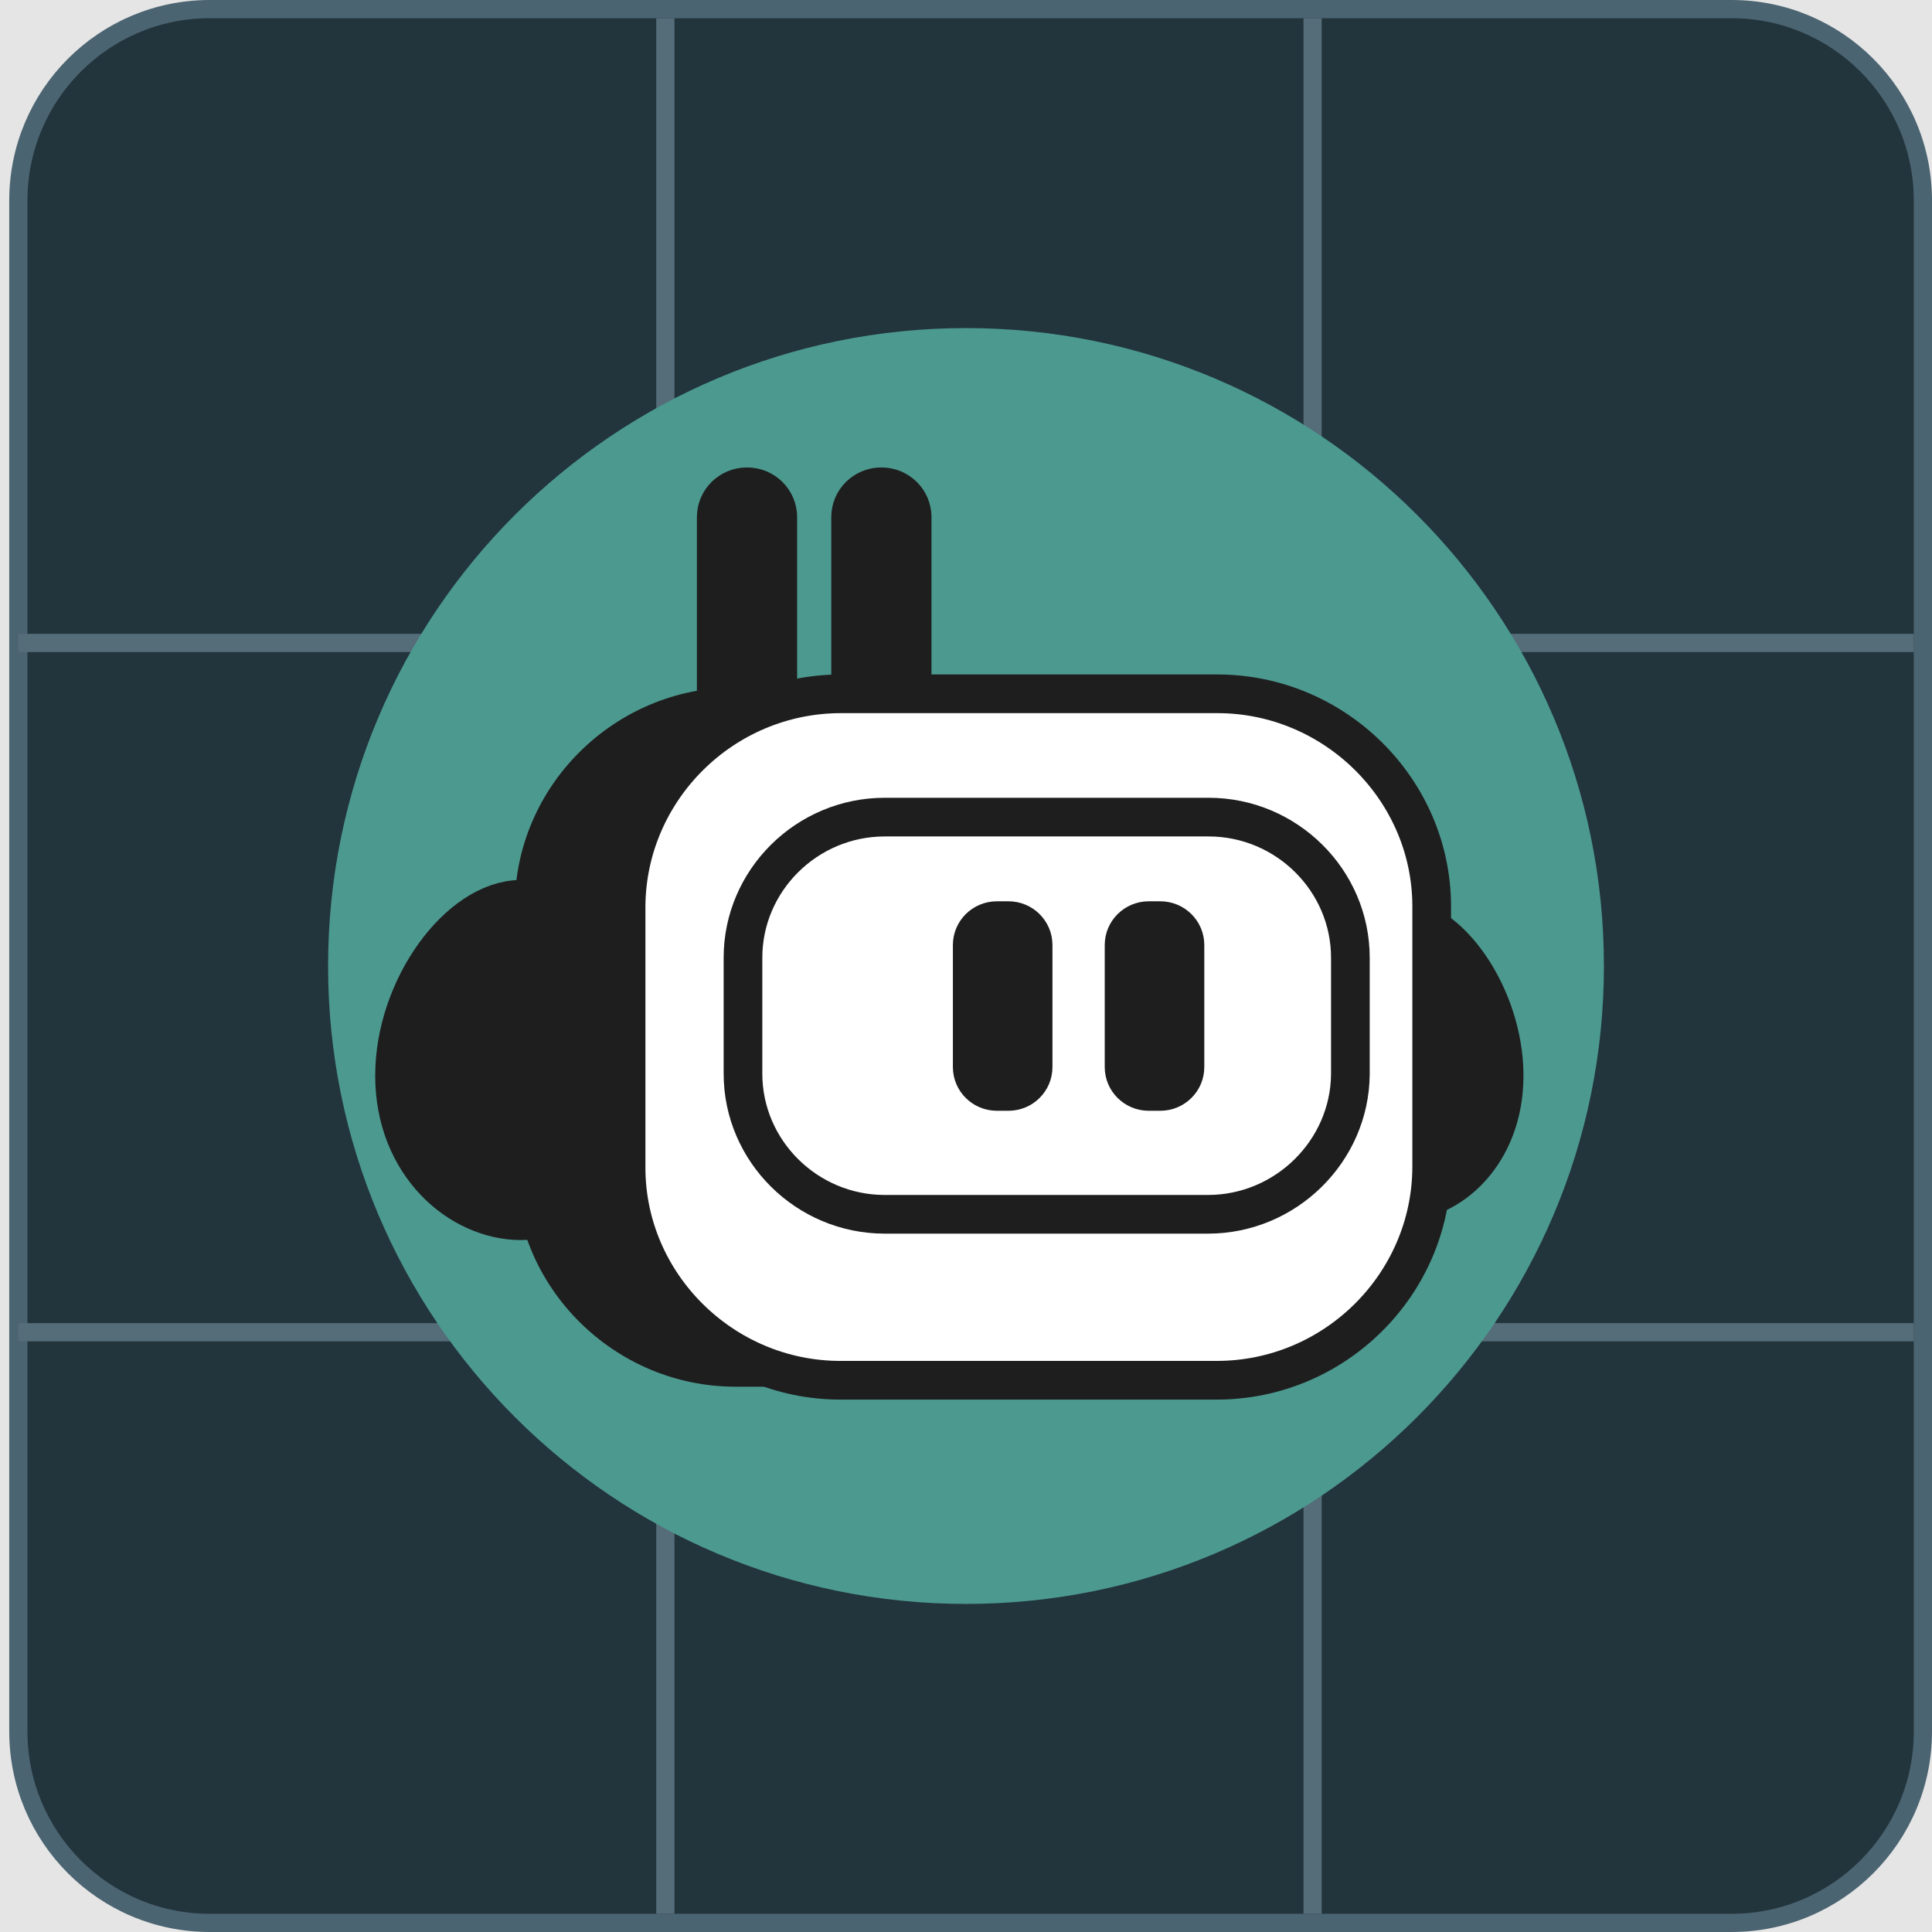
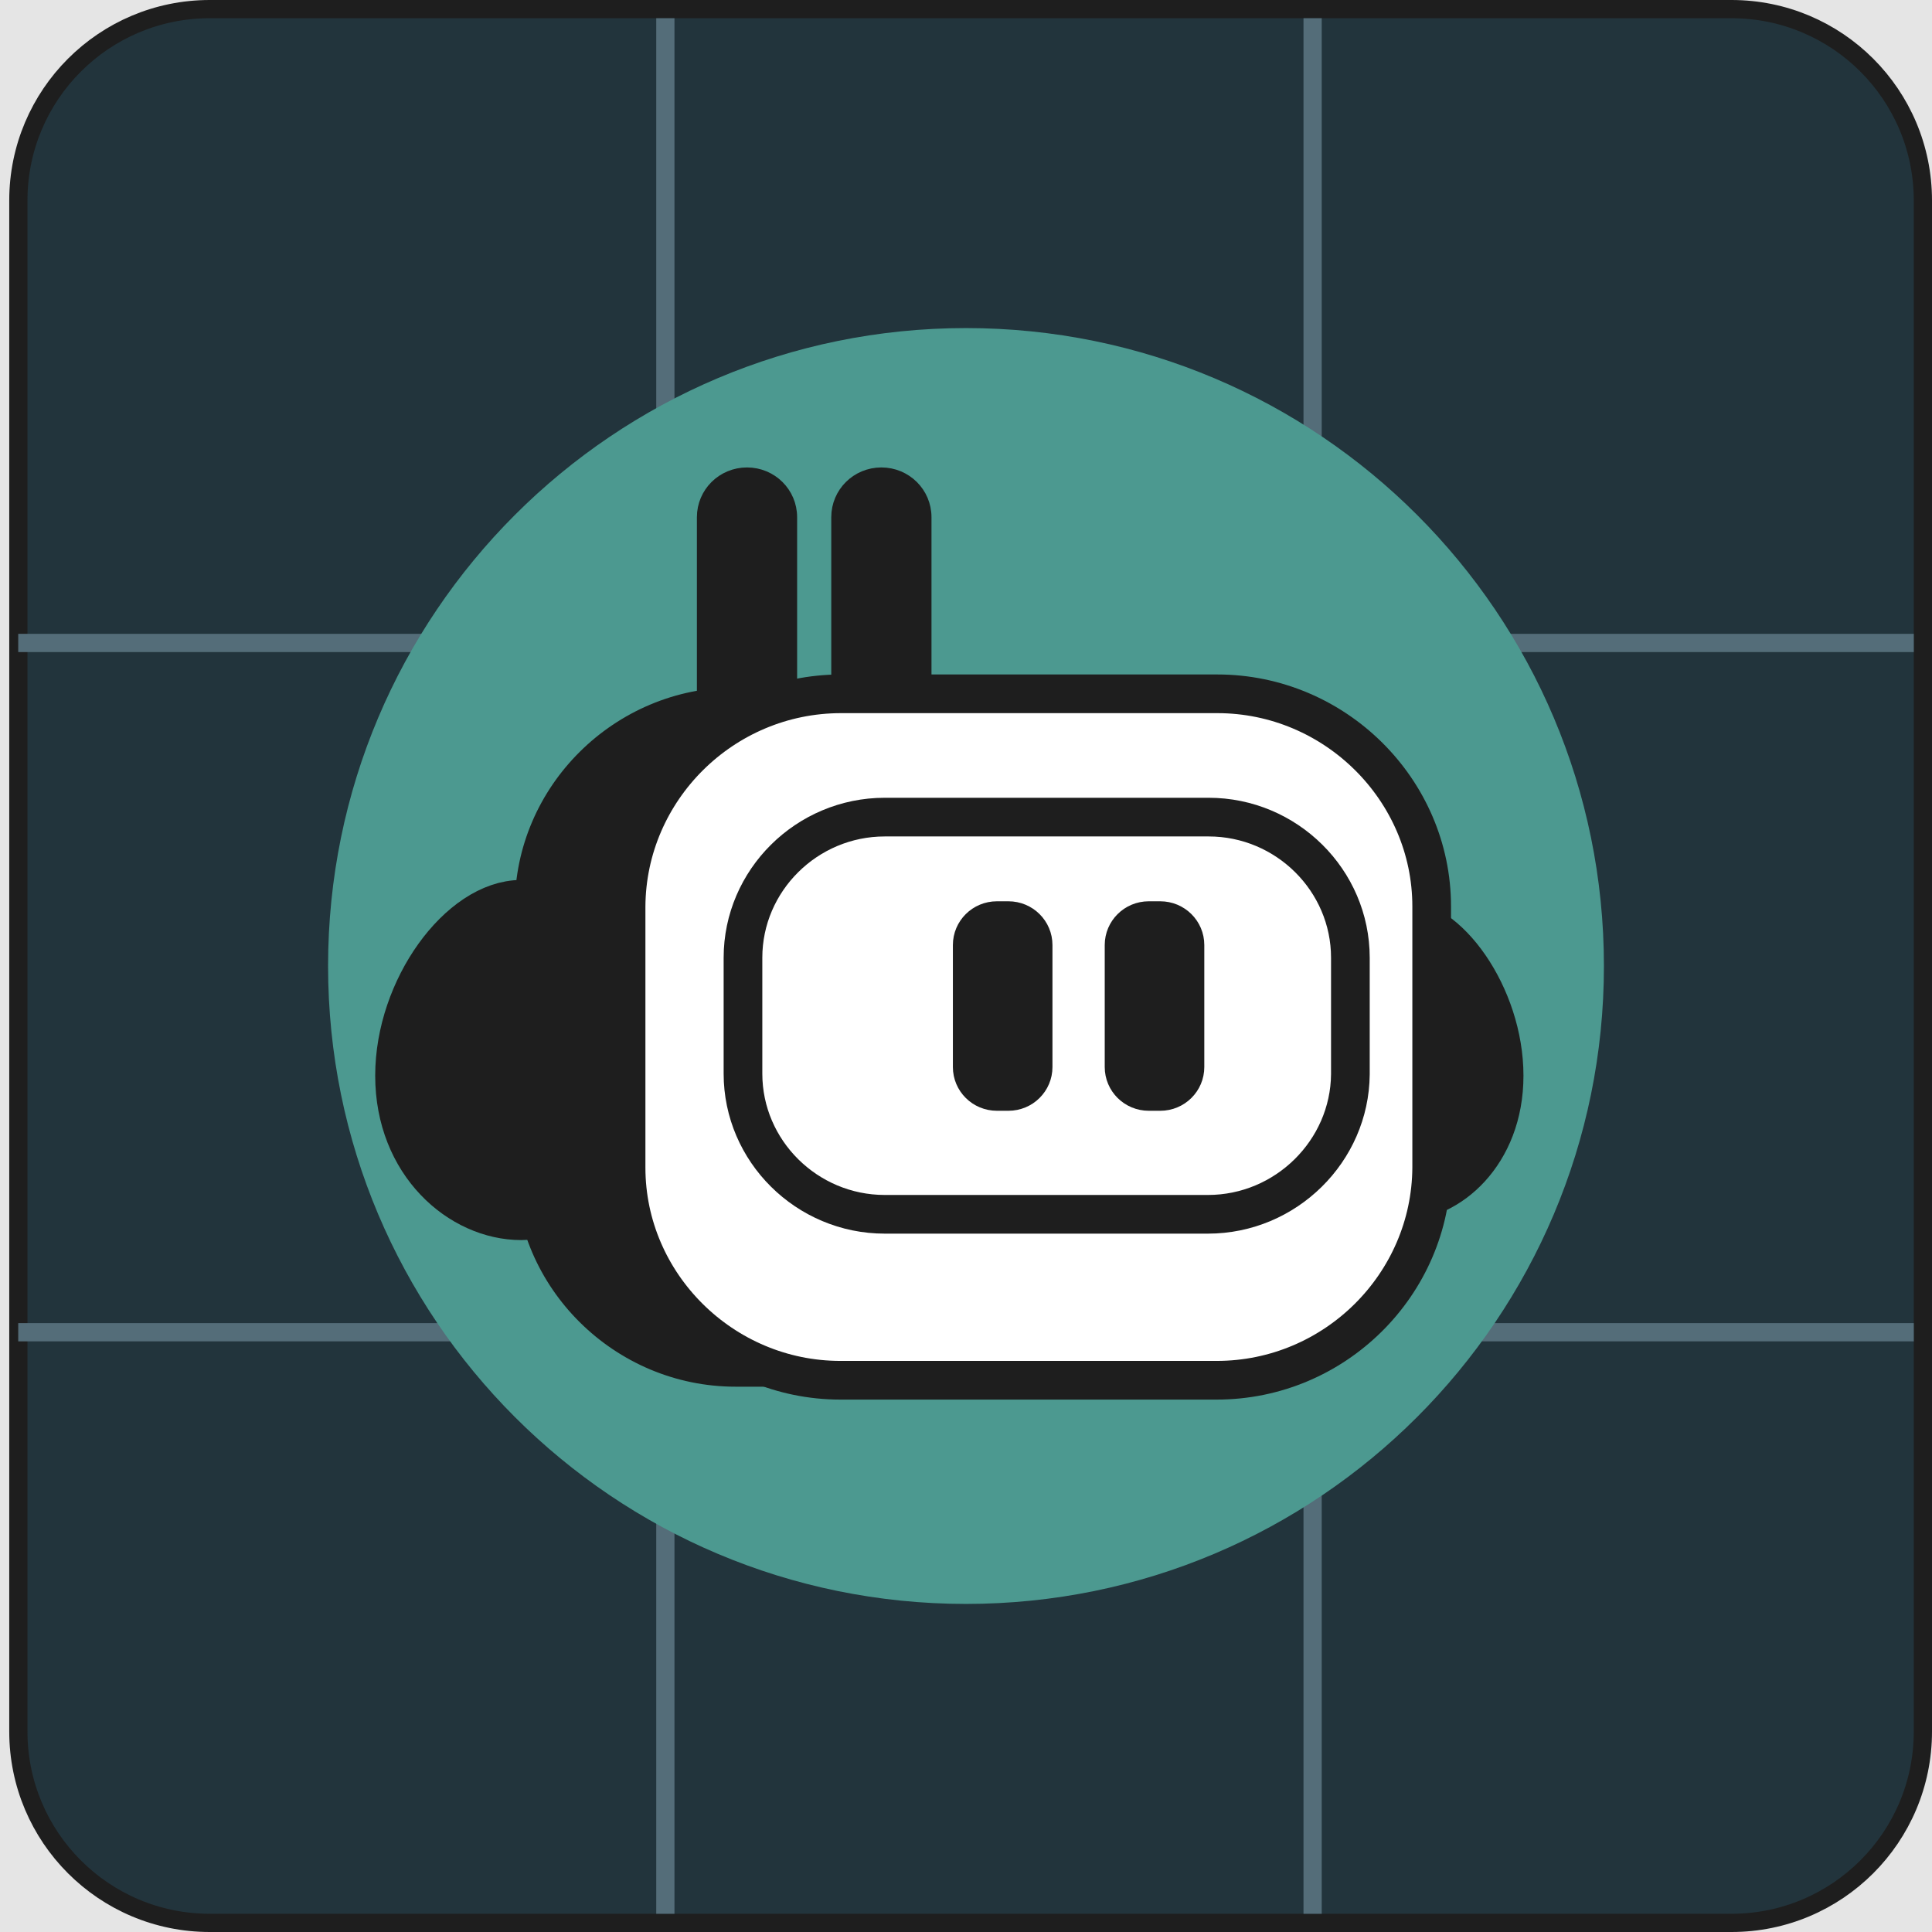
<svg xmlns="http://www.w3.org/2000/svg" width="106" height="106" viewBox="0 0 106 106" fill="none">
  <rect width="106" height="106" fill="#E5E5E5" />
-   <rect x="1.007" y="0.5" width="104.493" height="105" rx="10.5" fill="#22343C" stroke="#4B6471" />
+   <rect x="1.007" y="0.5" width="104.493" height="105" rx="10.5" fill="#22343C" stroke="#1E1E1E" />
  <path d="M105 35.276L1 35.276" stroke="#546D79" />
  <line x1="36.505" y1="1" x2="36.505" y2="105" stroke="#546D79" />
  <line x1="72.017" y1="1" x2="72.017" y2="105" stroke="#546D79" />
  <path d="M105 73.094L1 73.094" stroke="#546D79" />
  <rect x="18" y="18" width="70" height="70" rx="35" fill="#4C9990" />
  <path d="M40.985 42.454C39.658 42.454 38.589 41.394 38.589 40.077V28.377C38.589 27.06 39.658 26 40.985 26C42.312 26 43.381 27.06 43.381 28.377V40.077C43.381 41.394 42.312 42.454 40.985 42.454Z" fill="#1E1E1E" stroke="#1E1E1E" stroke-width="0.707" />
  <path d="M48.357 42.454C47.03 42.454 45.961 41.394 45.961 40.077V28.377C45.961 27.06 47.03 26 48.357 26C49.684 26 50.753 27.06 50.753 28.377V40.077C50.753 41.394 49.684 42.454 48.357 42.454Z" fill="#1E1E1E" stroke="#1E1E1E" stroke-width="0.707" />
  <path d="M73.61 58.177C73.61 62.857 73.832 66.623 76.891 66.623C79.951 66.623 83.232 63.698 83.232 59.018C83.232 54.338 79.951 49.694 76.891 49.694C73.832 49.694 73.61 53.497 73.61 58.177Z" fill="#1E1E1E" stroke="#1E1E1E" stroke-width="0.707" />
  <path d="M61.003 75.728H40.359C33.907 75.728 28.599 70.463 28.599 64.064V49.73C28.599 43.332 33.907 38.066 40.359 38.066H61.003C67.454 38.066 72.762 43.332 72.762 49.73V64.064C72.762 70.463 67.491 75.728 61.003 75.728Z" fill="#1E1E1E" stroke="#1E1E1E" stroke-width="0.707" />
  <path d="M66.753 75.728H46.109C39.658 75.728 34.35 70.463 34.35 64.064V49.73C34.386 43.332 39.658 38.066 46.146 38.066H66.79C73.241 38.066 78.55 43.332 78.55 49.73V64.064C78.513 70.463 73.241 75.728 66.753 75.728Z" fill="white" stroke="#1E1E1E" stroke-width="2.122" stroke-miterlimit="10" />
  <path d="M66.274 66.623H48.542C44.266 66.623 40.764 63.15 40.764 58.908V52.546C40.764 48.304 44.266 44.831 48.542 44.831H66.311C70.587 44.831 74.089 48.304 74.089 52.546V58.945C74.052 63.15 70.55 66.623 66.274 66.623Z" fill="white" stroke="#1E1E1E" stroke-width="2.122" stroke-miterlimit="10" />
  <path d="M55.325 60.59H54.699C53.556 60.59 52.634 59.676 52.634 58.542V51.851C52.634 50.718 53.556 49.803 54.699 49.803H55.325C56.468 49.803 57.39 50.718 57.39 51.851V58.542C57.39 59.676 56.468 60.59 55.325 60.59Z" fill="#1E1E1E" stroke="#1E1E1E" stroke-width="0.707" />
  <path d="M63.656 60.59H63.03C61.887 60.59 60.965 59.676 60.965 58.542V51.851C60.965 50.718 61.887 49.803 63.03 49.803H63.656C64.799 49.803 65.721 50.718 65.721 51.851V58.542C65.721 59.676 64.799 60.59 63.656 60.59Z" fill="#1E1E1E" stroke="#1E1E1E" stroke-width="0.707" />
  <path d="M32.027 58.177C32.027 62.857 31.806 66.623 28.599 66.623C25.392 66.623 22 63.698 22 59.018C22 54.338 25.428 49.694 28.599 49.694C31.769 49.694 32.027 53.497 32.027 58.177Z" fill="#1E1E1E" stroke="#1E1E1E" stroke-width="2.829" stroke-miterlimit="10" />
</svg>
